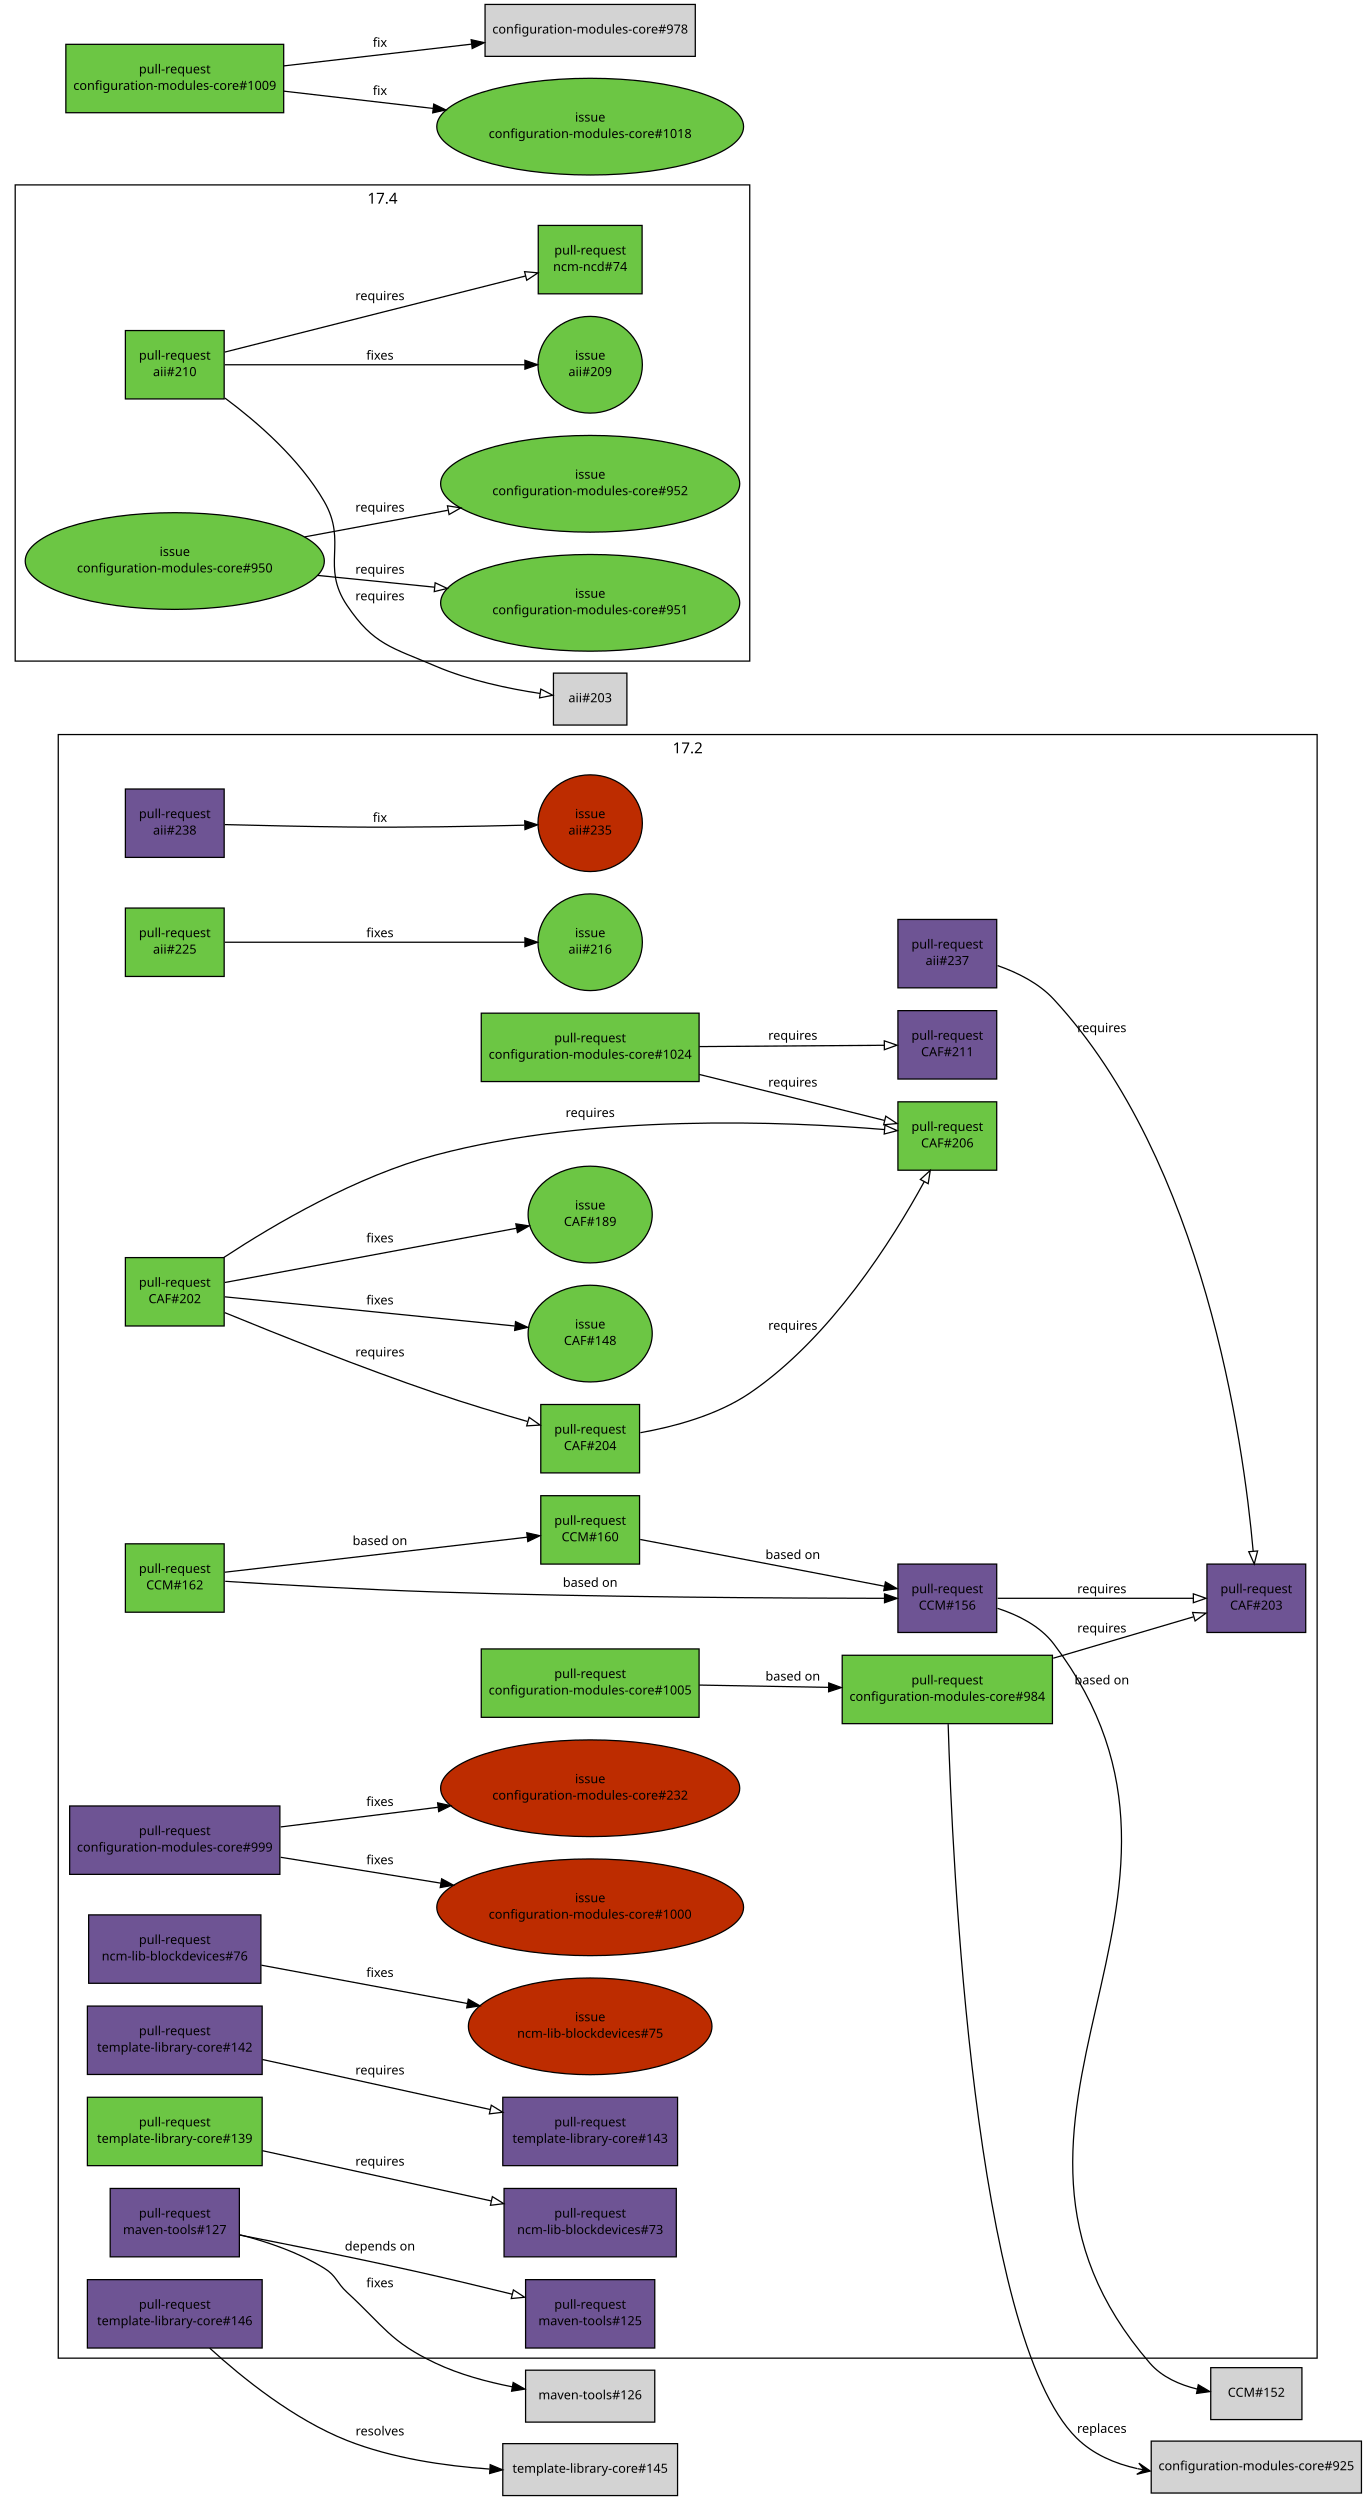
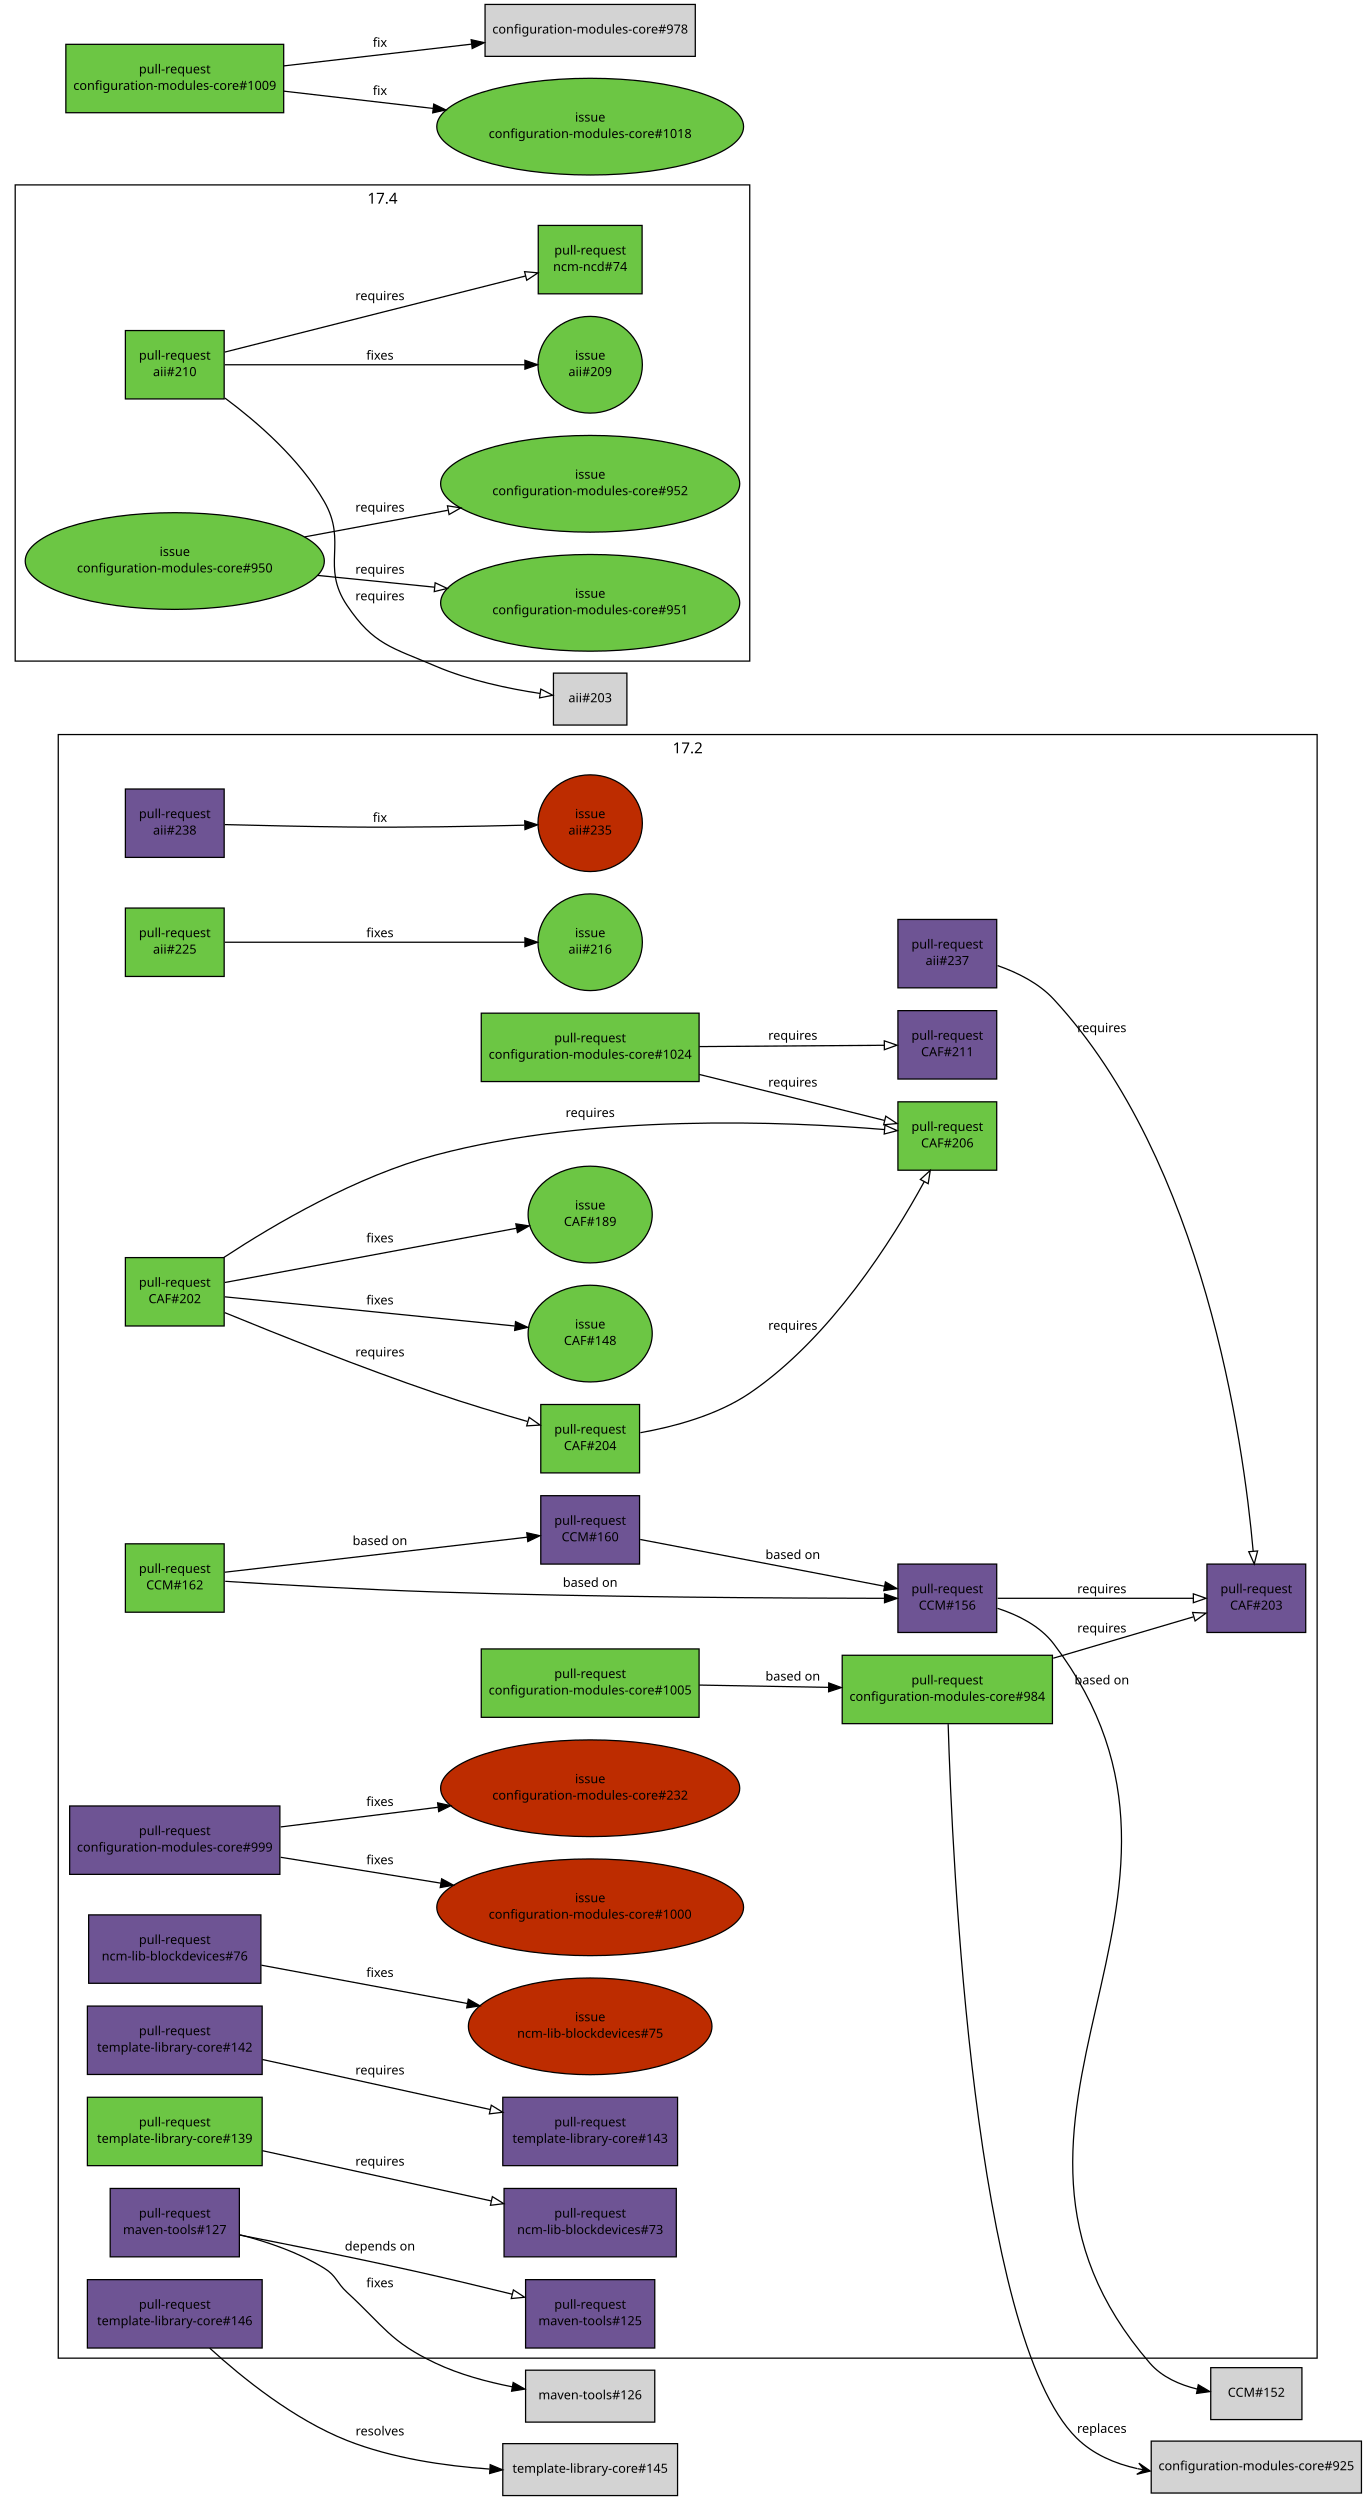
<svg xmlns="http://www.w3.org/2000/svg" xmlns:xlink="http://www.w3.org/1999/xlink" width="1080pt" height="1974pt" viewBox="0.00 0.00 1080.00 1974.00">
  <g id="graph1" class="graph" transform="scale(1 1) rotate(0) translate(4 1970)">
    <polygon fill="white" stroke="white" points="-4,5 -4,-1970 1077,-1970 1077,5 -4,5" />
    <g id="graph2" class="cluster">
      <polygon fill="none" stroke="black" points="42,-108 42,-1390 1036,-1390 1036,-108 42,-108" />
      <text text-anchor="middle" x="539" y="-1375.2" font-family="Sans" font-size="12.00">17.2</text>
    </g>
    <g id="graph5" class="cluster">
      <polygon fill="none" stroke="black" points="8,-1448 8,-1824 588,-1824 588,-1448 8,-1448" />
      <text text-anchor="middle" x="298" y="-1809.2" font-family="Sans" font-size="12.00">17.4</text>
    </g>
    <g id="node1" class="node">
      <a xlink:href="https://github.com/quattor/aii/pull/238" xlink:title="aii-opennebula: Add VM image driver option" target="_parent">
        <polygon fill="#6e5494" stroke="black" points="173,-1347 95,-1347 95,-1293 173,-1293 173,-1347" />
        <text text-anchor="middle" x="134" y="-1324" font-family="Sans" font-size="10.00">pull-request</text>
        <text text-anchor="middle" x="134" y="-1311" font-family="Sans" font-size="10.00">aii#238</text>
      </a>
    </g>
    <g id="node3" class="node">
      <a xlink:href="https://github.com/quattor/aii/issues/235" xlink:title="aii-opennebula: Add qcow2 image support" target="_parent">
        <ellipse fill="#bd2c00" stroke="black" cx="462" cy="-1320" rx="41.217" ry="38.184" />
        <text text-anchor="middle" x="462" y="-1324" font-family="Sans" font-size="10.00">issue</text>
        <text text-anchor="middle" x="462" y="-1311" font-family="Sans" font-size="10.00">aii#235</text>
      </a>
    </g>
    <g id="edge2" class="edge">
      <path fill="none" stroke="black" d="M173.571,-1318.9C200.705,-1318.2 237.529,-1317.36 270,-1317 317.382,-1316.48 371.337,-1317.46 409.959,-1318.44" />
      <polygon fill="black" stroke="black" points="410.34,-1321.95 420.428,-1318.71 410.523,-1314.95 410.34,-1321.95" />
      <text text-anchor="middle" x="296" y="-1321" font-family="Sans" font-size="10.00">fix</text>
    </g>
    <g id="node4" class="node">
      <a xlink:href="https://github.com/quattor/aii/pull/237" xlink:title="aii-core: switch to CAF::Download::LWP" target="_parent">
        <polygon fill="#6e5494" stroke="black" points="783,-1244 705,-1244 705,-1190 783,-1190 783,-1244" />
        <text text-anchor="middle" x="744" y="-1221" font-family="Sans" font-size="10.00">pull-request</text>
        <text text-anchor="middle" x="744" y="-1208" font-family="Sans" font-size="10.00">aii#237</text>
      </a>
    </g>
    <g id="node6" class="node">
      <a xlink:href="https://github.com/quattor/CAF/pull/203" xlink:title="CAF::Download::LWP: CAF interface for LWP to handle https settings" target="_parent">
        <polygon fill="#6e5494" stroke="black" points="1027,-735 949,-735 949,-681 1027,-681 1027,-735" />
        <text text-anchor="middle" x="988" y="-712" font-family="Sans" font-size="10.00">pull-request</text>
        <text text-anchor="middle" x="988" y="-699" font-family="Sans" font-size="10.00">CAF#203</text>
      </a>
    </g>
    <g id="edge4" class="edge">
      <path fill="none" stroke="black" d="M783.672,-1207.58C799.291,-1202.11 816.262,-1193.7 828,-1181 946.756,-1052.51 977.71,-832.615 985.492,-745.311" />
      <polygon fill="none" stroke="black" points="989.001,-745.353 986.349,-735.095 982.025,-744.768 989.001,-745.353" />
      <text text-anchor="middle" x="866" y="-1155" font-family="Sans" font-size="10.00">requires</text>
    </g>
    <g id="node7" class="node">
      <a xlink:href="https://github.com/quattor/aii/pull/225" xlink:title="[WIP] Add UEFI support through Grub-based PXE loader" target="_parent">
        <polygon fill="#6cc644" stroke="black" points="173,-1253 95,-1253 95,-1199 173,-1199 173,-1253" />
        <text text-anchor="middle" x="134" y="-1230" font-family="Sans" font-size="10.00">pull-request</text>
        <text text-anchor="middle" x="134" y="-1217" font-family="Sans" font-size="10.00">aii#225</text>
      </a>
    </g>
    <g id="node9" class="node">
      <a xlink:href="https://github.com/quattor/aii/issues/216" xlink:title="aii-pxelinux: add support for Grub-based UEFI PXE boot loader" target="_parent">
        <ellipse fill="#6cc644" stroke="black" cx="462" cy="-1226" rx="41.217" ry="38.184" />
        <text text-anchor="middle" x="462" y="-1230" font-family="Sans" font-size="10.00">issue</text>
        <text text-anchor="middle" x="462" y="-1217" font-family="Sans" font-size="10.00">aii#216</text>
      </a>
    </g>
    <g id="edge6" class="edge">
      <path fill="none" stroke="black" d="M173.564,-1226C232.84,-1226 344.728,-1226 410.366,-1226" />
      <polygon fill="black" stroke="black" points="410.488,-1229.5 420.488,-1226 410.488,-1222.5 410.488,-1229.5" />
      <text text-anchor="middle" x="296" y="-1230" font-family="Sans" font-size="10.00">fixes</text>
    </g>
    <g id="node10" class="node">
      <a xlink:href="https://github.com/quattor/aii/pull/210" xlink:title="Shellfe: support active config for plugins" target="_parent">
        <polygon fill="#6cc644" stroke="black" points="173,-1709 95,-1709 95,-1655 173,-1655 173,-1709" />
        <text text-anchor="middle" x="134" y="-1686" font-family="Sans" font-size="10.00">pull-request</text>
        <text text-anchor="middle" x="134" y="-1673" font-family="Sans" font-size="10.00">aii#210</text>
      </a>
    </g>
    <g id="node12" class="node">
      <a xlink:href="https://github.com/quattor/aii/issues/209" xlink:title="support ACTIVE_CONFIG" target="_parent">
        <ellipse fill="#6cc644" stroke="black" cx="462" cy="-1682" rx="41.217" ry="38.184" />
        <text text-anchor="middle" x="462" y="-1686" font-family="Sans" font-size="10.00">issue</text>
        <text text-anchor="middle" x="462" y="-1673" font-family="Sans" font-size="10.00">aii#209</text>
      </a>
    </g>
    <g id="edge8" class="edge">
      <path fill="none" stroke="black" d="M173.564,-1682C232.84,-1682 344.728,-1682 410.366,-1682" />
      <polygon fill="black" stroke="black" points="410.488,-1685.5 420.488,-1682 410.488,-1678.5 410.488,-1685.5" />
      <text text-anchor="middle" x="296" y="-1686" font-family="Sans" font-size="10.00">fixes</text>
    </g>
    <g id="node14" class="node">
      <a xlink:href="https://github.com/quattor/ncm-ncd/pull/74" xlink:title="Set the current active config as an attribute to the component" target="_parent">
        <polygon fill="#6cc644" stroke="black" points="503,-1792 421,-1792 421,-1738 503,-1738 503,-1792" />
        <text text-anchor="middle" x="462" y="-1769" font-family="Sans" font-size="10.00">pull-request</text>
        <text text-anchor="middle" x="462" y="-1756" font-family="Sans" font-size="10.00">ncm-ncd#74</text>
      </a>
    </g>
    <g id="edge10" class="edge">
      <path fill="none" stroke="black" d="M173.564,-1692.01C233.043,-1707.06 345.495,-1735.52 411.038,-1752.1" />
      <polygon fill="none" stroke="black" points="410.195,-1755.5 420.748,-1754.56 411.912,-1748.71 410.195,-1755.5" />
      <text text-anchor="middle" x="296" y="-1733" font-family="Sans" font-size="10.00">requires</text>
    </g>
    <g id="node16" class="node">
      <polygon fill="lightgrey" stroke="black" points="491,-1438.5 433,-1438.5 433,-1397.5 491,-1397.5 491,-1438.5" />
      <text text-anchor="middle" x="462" y="-1415.5" font-family="Sans" font-size="10.00">aii#203</text>
    </g>
    <g id="edge12" class="edge">
      <path fill="none" stroke="black" d="M173.618,-1655.69C199.831,-1636.2 232.793,-1607.32 252,-1574 270.632,-1541.67 249.151,-1522.94 270,-1492 291.078,-1460.72 305.337,-1458.88 340,-1444 366.293,-1432.71 397.943,-1426.15 422.417,-1422.44" />
      <polygon fill="none" stroke="black" points="423.02,-1425.89 432.43,-1421.02 422.037,-1418.96 423.02,-1425.89" />
      <text text-anchor="middle" x="296" y="-1496" font-family="Sans" font-size="10.00">requires</text>
    </g>
    <g id="node17" class="node">
      <a xlink:href="https://github.com/quattor/CAF/pull/204" xlink:title="Reporter: add structured logging and message templating" target="_parent">
        <polygon fill="#6cc644" stroke="black" points="501,-861 423,-861 423,-807 501,-807 501,-861" />
        <text text-anchor="middle" x="462" y="-838" font-family="Sans" font-size="10.00">pull-request</text>
        <text text-anchor="middle" x="462" y="-825" font-family="Sans" font-size="10.00">CAF#204</text>
      </a>
    </g>
    <g id="node19" class="node">
      <a xlink:href="https://github.com/quattor/CAF/pull/206" xlink:title="Switch to 00-tqu" target="_parent">
        <polygon fill="#6cc644" stroke="black" points="783,-1100 705,-1100 705,-1046 783,-1046 783,-1100" />
        <text text-anchor="middle" x="744" y="-1077" font-family="Sans" font-size="10.00">pull-request</text>
        <text text-anchor="middle" x="744" y="-1064" font-family="Sans" font-size="10.00">CAF#206</text>
      </a>
    </g>
    <g id="edge14" class="edge">
      <path fill="none" stroke="black" d="M501.656,-838.748C527.949,-843.402 562.222,-852.48 588,-870 651.796,-913.359 700.787,-991.221 725.729,-1036.88" />
      <polygon fill="none" stroke="black" points="722.724,-1038.68 730.538,-1045.84 728.891,-1035.37 722.724,-1038.68" />
      <text text-anchor="middle" x="622" y="-920" font-family="Sans" font-size="10.00">requires</text>
    </g>
    <g id="node20" class="node">
      <a xlink:href="https://github.com/quattor/CAF/pull/202" xlink:title="FileWriter: use atomic write" target="_parent">
        <polygon fill="#6cc644" stroke="black" points="173,-977 95,-977 95,-923 173,-923 173,-977" />
        <text text-anchor="middle" x="134" y="-954" font-family="Sans" font-size="10.00">pull-request</text>
        <text text-anchor="middle" x="134" y="-941" font-family="Sans" font-size="10.00">CAF#202</text>
      </a>
    </g>
    <g id="edge16" class="edge">
      <path fill="none" stroke="black" d="M173.514,-933.521C214.719,-916.605 281.356,-890.001 340,-870 363.654,-861.933 390.236,-853.963 412.535,-847.581" />
      <polygon fill="none" stroke="black" points="413.788,-850.863 422.453,-844.766 411.877,-844.129 413.788,-850.863" />
      <text text-anchor="middle" x="296" y="-899" font-family="Sans" font-size="10.00">requires</text>
    </g>
    <g id="edge18" class="edge">
      <path fill="none" stroke="black" d="M172.839,-977.165C212.703,-1003.36 277.562,-1041.39 340,-1058 463.894,-1090.96 616.664,-1084.52 694.029,-1078.13" />
      <polygon fill="none" stroke="black" points="694.772,-1081.58 704.434,-1077.23 694.171,-1074.6 694.772,-1081.58" />
      <text text-anchor="middle" x="462" y="-1088" font-family="Sans" font-size="10.00">requires</text>
    </g>
    <g id="node24" class="node">
      <a xlink:href="https://github.com/quattor/CAF/issues/148" xlink:title="CAF::FileWriter updates files in-place" target="_parent">
        <ellipse fill="#6cc644" stroke="black" cx="462" cy="-917" rx="48.998" ry="38.184" />
        <text text-anchor="middle" x="462" y="-921" font-family="Sans" font-size="10.00">issue</text>
        <text text-anchor="middle" x="462" y="-908" font-family="Sans" font-size="10.00">CAF#148</text>
      </a>
    </g>
    <g id="edge20" class="edge">
      <path fill="none" stroke="black" d="M173.564,-946.019C230.495,-940.292 335.957,-929.681 402.364,-923" />
      <polygon fill="black" stroke="black" points="403.074,-926.446 412.673,-921.963 402.373,-919.481 403.074,-926.446" />
      <text text-anchor="middle" x="296" y="-940" font-family="Sans" font-size="10.00">fixes</text>
    </g>
    <g id="node26" class="node">
      <a xlink:href="https://github.com/quattor/CAF/issues/189" xlink:title="FileWriter: add diff to history" target="_parent">
        <ellipse fill="#6cc644" stroke="black" cx="462" cy="-1011" rx="48.998" ry="38.184" />
        <text text-anchor="middle" x="462" y="-1015" font-family="Sans" font-size="10.00">issue</text>
        <text text-anchor="middle" x="462" y="-1002" font-family="Sans" font-size="10.00">CAF#189</text>
      </a>
    </g>
    <g id="edge22" class="edge">
      <path fill="none" stroke="black" d="M173.564,-957.358C230.936,-968.028 337.595,-987.864 403.901,-1000.2" />
      <polygon fill="black" stroke="black" points="403.31,-1003.65 413.781,-1002.03 404.59,-996.763 403.31,-1003.65" />
      <text text-anchor="middle" x="296" y="-989" font-family="Sans" font-size="10.00">fixes</text>
    </g>
    <g id="node27" class="node">
      <a xlink:href="https://github.com/quattor/CCM/pull/162" xlink:title="Cleanup: move internal modules in subdirectories and remove/integrate util scripts" target="_parent">
        <polygon fill="#6cc644" stroke="black" points="173,-751 95,-751 95,-697 173,-697 173,-751" />
        <text text-anchor="middle" x="134" y="-728" font-family="Sans" font-size="10.00">pull-request</text>
        <text text-anchor="middle" x="134" y="-715" font-family="Sans" font-size="10.00">CCM#162</text>
      </a>
    </g>
    <g id="node29" class="node">
      <a xlink:href="https://github.com/quattor/CCM/pull/160" xlink:title="Switch to 00-tqu" target="_parent">
-         <polygon fill="#6cc644" stroke="black" points="501,-789 423,-789 423,-735 501,-735 501,-789" />
+         <polygon fill="#6e5494" stroke="black" points="501,-789 423,-789 423,-735 501,-735 501,-789" />
        <text text-anchor="middle" x="462" y="-766" font-family="Sans" font-size="10.00">pull-request</text>
        <text text-anchor="middle" x="462" y="-753" font-family="Sans" font-size="10.00">CCM#160</text>
      </a>
    </g>
    <g id="edge24" class="edge">
      <path fill="none" stroke="black" d="M173.564,-728.584C233.406,-735.517 346.87,-748.662 412.233,-756.234" />
      <polygon fill="black" stroke="black" points="411.959,-759.726 422.295,-757.4 412.764,-752.772 411.959,-759.726" />
      <text text-anchor="middle" x="296" y="-750" font-family="Sans" font-size="10.00">based on</text>
    </g>
    <g id="node31" class="node">
      <a xlink:href="https://github.com/quattor/CCM/pull/156" xlink:title="Fetch::Download: switch to CAF::Download::LWP" target="_parent">
        <polygon fill="#6e5494" stroke="black" points="783,-735 705,-735 705,-681 783,-681 783,-735" />
        <text text-anchor="middle" x="744" y="-712" font-family="Sans" font-size="10.00">pull-request</text>
        <text text-anchor="middle" x="744" y="-699" font-family="Sans" font-size="10.00">CCM#156</text>
      </a>
    </g>
    <g id="edge26" class="edge">
      <path fill="none" stroke="black" d="M173.855,-721.387C215.336,-718.781 282.19,-714.9 340,-713 467.553,-708.807 617.864,-708.048 694.156,-707.96" />
      <polygon fill="black" stroke="black" points="694.423,-711.46 704.42,-707.952 694.417,-704.46 694.423,-711.46" />
      <text text-anchor="middle" x="462" y="-717" font-family="Sans" font-size="10.00">based on</text>
    </g>
    <g id="edge28" class="edge">
      <path fill="none" stroke="black" d="M501.508,-754.435C552.024,-744.761 639.514,-728.008 694.444,-717.49" />
      <polygon fill="black" stroke="black" points="695.142,-720.92 704.305,-715.601 693.825,-714.044 695.142,-720.92" />
      <text text-anchor="middle" x="622" y="-739" font-family="Sans" font-size="10.00">based on</text>
    </g>
    <g id="edge30" class="edge">
      <path fill="none" stroke="black" d="M783.746,-708C825.84,-708 892.389,-708 938.012,-708" />
      <polygon fill="none" stroke="black" points="938.271,-711.5 948.271,-708 938.271,-704.5 938.271,-711.5" />
      <text text-anchor="middle" x="866" y="-712" font-family="Sans" font-size="10.00">requires</text>
    </g>
    <g id="node35" class="node">
      <polygon fill="lightgrey" stroke="black" points="1024,-100.5 952,-100.5 952,-59.5 1024,-59.5 1024,-100.5" />
      <text text-anchor="middle" x="988" y="-77.5" font-family="Sans" font-size="10.00">CCM#152</text>
    </g>
    <g id="edge32" class="edge">
      <path fill="none" stroke="black" d="M783.633,-700.076C799.832,-694.812 817.253,-686.152 828,-672 982.028,-469.159 737.45,-296.692 904,-104 913.417,-93.104 927.405,-86.99 941.277,-83.608" />
      <polygon fill="black" stroke="black" points="942.174,-86.998 951.291,-81.6 940.797,-80.135 942.174,-86.998" />
      <text text-anchor="middle" x="866" y="-640" font-family="Sans" font-size="10.00">based on</text>
    </g>
    <g id="node36" class="node">
      <a xlink:href="https://github.com/quattor/configuration-modules-core/pull/1024" xlink:title="ncm-syslog: cleanup and refactor" target="_parent">
        <polygon fill="#6cc644" stroke="black" points="548,-1170 376,-1170 376,-1116 548,-1116 548,-1170" />
        <text text-anchor="middle" x="462" y="-1147" font-family="Sans" font-size="10.00">pull-request</text>
        <text text-anchor="middle" x="462" y="-1134" font-family="Sans" font-size="10.00">configuration-modules-core#1024</text>
      </a>
    </g>
    <g id="edge36" class="edge">
      <path fill="none" stroke="black" d="M548.142,-1121.62C596.073,-1109.72 654.026,-1095.33 694.403,-1085.31" />
      <polygon fill="none" stroke="black" points="695.411,-1088.67 704.274,-1082.86 693.725,-1081.87 695.411,-1088.67" />
      <text text-anchor="middle" x="622" y="-1112" font-family="Sans" font-size="10.00">requires</text>
    </g>
    <g id="node38" class="node">
      <a xlink:href="https://github.com/quattor/CAF/pull/211" xlink:title="FileEditor: fix add_or_replace_sysconfig_lines " target="_parent">
        <polygon fill="#6e5494" stroke="black" points="783,-1172 705,-1172 705,-1118 783,-1118 783,-1172" />
        <text text-anchor="middle" x="744" y="-1149" font-family="Sans" font-size="10.00">pull-request</text>
        <text text-anchor="middle" x="744" y="-1136" font-family="Sans" font-size="10.00">CAF#211</text>
      </a>
    </g>
    <g id="edge34" class="edge">
      <path fill="none" stroke="black" d="M548.142,-1143.61C595.972,-1143.95 653.78,-1144.36 694.147,-1144.65" />
      <polygon fill="none" stroke="black" points="694.249,-1148.15 704.274,-1144.72 694.299,-1141.15 694.249,-1148.15" />
      <text text-anchor="middle" x="622" y="-1149" font-family="Sans" font-size="10.00">requires</text>
    </g>
    <g id="node40" class="node">
      <a xlink:href="https://github.com/quattor/configuration-modules-core/pull/1005" xlink:title=" ncm-download: allow_older boolean to allow downloading remote files that are older then current file" target="_parent">
        <polygon fill="#6cc644" stroke="black" points="548,-668 376,-668 376,-614 548,-614 548,-668" />
        <text text-anchor="middle" x="462" y="-645" font-family="Sans" font-size="10.00">pull-request</text>
        <text text-anchor="middle" x="462" y="-632" font-family="Sans" font-size="10.00">configuration-modules-core#1005</text>
      </a>
    </g>
    <g id="node42" class="node">
      <a xlink:href="https://github.com/quattor/configuration-modules-core/pull/984" xlink:title="ncm-download: switch to CAF::Download::LWP" target="_parent">
        <polygon fill="#6cc644" stroke="black" points="827,-663 661,-663 661,-609 827,-609 827,-663" />
        <text text-anchor="middle" x="744" y="-640" font-family="Sans" font-size="10.00">pull-request</text>
        <text text-anchor="middle" x="744" y="-627" font-family="Sans" font-size="10.00">configuration-modules-core#984</text>
      </a>
    </g>
    <g id="edge38" class="edge">
      <path fill="none" stroke="black" d="M548.142,-639.473C580.435,-638.9 617.278,-638.247 650.229,-637.663" />
      <polygon fill="black" stroke="black" points="650.385,-641.16 660.321,-637.484 650.26,-634.162 650.385,-641.16" />
      <text text-anchor="middle" x="622" y="-643" font-family="Sans" font-size="10.00">based on</text>
    </g>
    <g id="edge46" class="edge">
      <path fill="none" stroke="black" d="M827.63,-660.678C864.477,-671.55 906.523,-683.957 938.316,-693.339" />
      <polygon fill="none" stroke="black" points="937.677,-696.8 948.258,-696.273 939.658,-690.086 937.677,-696.8" />
      <text text-anchor="middle" x="866" y="-681" font-family="Sans" font-size="10.00">requires</text>
    </g>
    <g id="node49" class="node">
      <polygon fill="lightgrey" stroke="black" points="1071,-42.5 905,-42.5 905,-1.5 1071,-1.5 1071,-42.5" />
      <text text-anchor="middle" x="988" y="-19.5" font-family="Sans" font-size="10.00">configuration-modules-core#925</text>
    </g>
    <g id="edge44" class="edge">
      <path fill="none" stroke="black" d="M744.665,-608.646C747.814,-503.268 764.688,-125.476 846,-45 859.03,-32.104 876.263,-24.713 894.217,-20.729" />
      <polygon fill="black" stroke="black" points="904.244,-18.854 895.242,-25.116 899.329,-19.773 894.414,-20.693 894.414,-20.693 894.414,-20.693 899.329,-19.773 893.587,-16.269 904.244,-18.854 904.244,-18.854" />
      <text text-anchor="middle" x="866" y="-49" font-family="Sans" font-size="10.00">replaces</text>
    </g>
    <g id="node43" class="node">
      <a xlink:href="https://github.com/quattor/configuration-modules-core/pull/999" xlink:title="ncm-grub: full overhaul" target="_parent">
        <polygon fill="#6e5494" stroke="black" points="217,-544 51,-544 51,-490 217,-490 217,-544" />
        <text text-anchor="middle" x="134" y="-521" font-family="Sans" font-size="10.00">pull-request</text>
        <text text-anchor="middle" x="134" y="-508" font-family="Sans" font-size="10.00">configuration-modules-core#999</text>
      </a>
    </g>
    <g id="node45" class="node">
      <a xlink:href="https://github.com/quattor/configuration-modules-core/issues/232" xlink:title="ncm-grub: full rewrite needed!" target="_parent">
        <ellipse fill="#bd2c00" stroke="black" cx="462" cy="-558" rx="118.087" ry="38.184" />
        <text text-anchor="middle" x="462" y="-562" font-family="Sans" font-size="10.00">issue</text>
        <text text-anchor="middle" x="462" y="-549" font-family="Sans" font-size="10.00">configuration-modules-core#232</text>
      </a>
    </g>
    <g id="edge40" class="edge">
      <path fill="none" stroke="black" d="M217.617,-527.452C255.316,-532.164 300.543,-537.818 341.785,-542.973" />
      <polygon fill="black" stroke="black" points="341.542,-546.47 351.899,-544.237 342.41,-539.524 341.542,-546.47" />
      <text text-anchor="middle" x="296" y="-544" font-family="Sans" font-size="10.00">fixes</text>
    </g>
    <g id="node47" class="node">
      <a xlink:href="https://github.com/quattor/configuration-modules-core/issues/1000" xlink:title="ncm-grub: drop non-multiboot support" target="_parent">
        <ellipse fill="#bd2c00" stroke="black" cx="462" cy="-464" rx="121.122" ry="38.184" />
        <text text-anchor="middle" x="462" y="-468" font-family="Sans" font-size="10.00">issue</text>
        <text text-anchor="middle" x="462" y="-455" font-family="Sans" font-size="10.00">configuration-modules-core#1000</text>
      </a>
    </g>
    <g id="edge42" class="edge">
      <path fill="none" stroke="black" d="M217.617,-503.489C256.011,-497.285 302.213,-489.819 344.061,-483.057" />
      <polygon fill="black" stroke="black" points="344.722,-486.496 354.035,-481.446 343.605,-479.586 344.722,-486.496" />
      <text text-anchor="middle" x="296" y="-498" font-family="Sans" font-size="10.00">fixes</text>
    </g>
    <g id="node51" class="node">
      <a xlink:href="https://github.com/quattor/configuration-modules-core/issues/950" xlink:title="ncm-spma: Remove support for package groups from yum backends" target="_parent">
        <ellipse fill="#6cc644" stroke="black" cx="134" cy="-1527" rx="118.087" ry="38.184" />
        <text text-anchor="middle" x="134" y="-1531" font-family="Sans" font-size="10.00">issue</text>
        <text text-anchor="middle" x="134" y="-1518" font-family="Sans" font-size="10.00">configuration-modules-core#950</text>
      </a>
    </g>
    <g id="node53" class="node">
      <a xlink:href="https://github.com/quattor/configuration-modules-core/issues/951" xlink:title="ncm-spma (yum): Remove support for package groups" target="_parent">
        <ellipse fill="#6cc644" stroke="black" cx="462" cy="-1494" rx="118.087" ry="38.184" />
        <text text-anchor="middle" x="462" y="-1498" font-family="Sans" font-size="10.00">issue</text>
        <text text-anchor="middle" x="462" y="-1485" font-family="Sans" font-size="10.00">configuration-modules-core#951</text>
      </a>
    </g>
    <g id="edge48" class="edge">
      <path fill="none" stroke="black" d="M246.879,-1515.64C276.597,-1512.65 308.804,-1509.41 339.025,-1506.37" />
      <polygon fill="none" stroke="black" points="339.592,-1509.83 349.191,-1505.35 338.891,-1502.87 339.592,-1509.83" />
      <text text-anchor="middle" x="296" y="-1517" font-family="Sans" font-size="10.00">requires</text>
    </g>
    <g id="node55" class="node">
      <a xlink:href="https://github.com/quattor/configuration-modules-core/issues/952" xlink:title="ncm-spma (yumng): Remove support for package groups" target="_parent">
        <ellipse fill="#6cc644" stroke="black" cx="462" cy="-1588" rx="118.087" ry="38.184" />
        <text text-anchor="middle" x="462" y="-1592" font-family="Sans" font-size="10.00">issue</text>
        <text text-anchor="middle" x="462" y="-1579" font-family="Sans" font-size="10.00">configuration-modules-core#952</text>
      </a>
    </g>
    <g id="edge50" class="edge">
      <path fill="none" stroke="black" d="M236.432,-1546.05C272.341,-1552.73 312.857,-1560.26 349.542,-1567.09" />
      <polygon fill="none" stroke="black" points="349.31,-1570.6 359.781,-1568.99 350.59,-1563.72 349.31,-1570.6" />
      <text text-anchor="middle" x="296" y="-1566" font-family="Sans" font-size="10.00">requires</text>
    </g>
    <g id="node56" class="node">
      <a xlink:href="https://github.com/quattor/configuration-modules-core/pull/1009" xlink:title="ncm-opennebula: Opennebula refactoring and AII code (WIP)" target="_parent">
        <polygon fill="#6cc644" stroke="black" points="220,-1935 48,-1935 48,-1881 220,-1881 220,-1935" />
        <text text-anchor="middle" x="134" y="-1912" font-family="Sans" font-size="10.00">pull-request</text>
        <text text-anchor="middle" x="134" y="-1899" font-family="Sans" font-size="10.00">configuration-modules-core#1009</text>
      </a>
    </g>
    <g id="node58" class="node">
      <polygon fill="lightgrey" stroke="black" points="545,-1966.5 379,-1966.5 379,-1925.5 545,-1925.5 545,-1966.5" />
      <text text-anchor="middle" x="462" y="-1943.5" font-family="Sans" font-size="10.00">configuration-modules-core#978</text>
    </g>
    <g id="edge52" class="edge">
      <path fill="none" stroke="black" d="M220.178,-1917.98C265.712,-1923.26 321.666,-1929.74 368.278,-1935.14" />
      <polygon fill="black" stroke="black" points="368.043,-1938.64 378.38,-1936.31 368.849,-1931.68 368.043,-1938.64" />
      <text text-anchor="middle" x="296" y="-1933" font-family="Sans" font-size="10.00">fix</text>
    </g>
    <g id="node60" class="node">
      <a xlink:href="https://github.com/quattor/configuration-modules-core/issues/1018" xlink:title="ncm-opennebula: aii VNET methods create new AR instead of an update" target="_parent">
        <ellipse fill="#6cc644" stroke="black" cx="462" cy="-1870" rx="121.122" ry="38.184" />
        <text text-anchor="middle" x="462" y="-1874" font-family="Sans" font-size="10.00">issue</text>
        <text text-anchor="middle" x="462" y="-1861" font-family="Sans" font-size="10.00">configuration-modules-core#1018</text>
      </a>
    </g>
    <g id="edge54" class="edge">
      <path fill="none" stroke="black" d="M220.178,-1898.02C256.147,-1893.85 298.618,-1888.93 337.85,-1884.38" />
      <polygon fill="black" stroke="black" points="338.484,-1887.83 348.015,-1883.21 337.679,-1880.88 338.484,-1887.83" />
      <text text-anchor="middle" x="296" y="-1895" font-family="Sans" font-size="10.00">fix</text>
    </g>
    <g id="node61" class="node">
      <a xlink:href="https://github.com/quattor/maven-tools/pull/127" xlink:title="ProfileCache: prepare_profile_cache checks for valid object template" target="_parent">
        <polygon fill="#6e5494" stroke="black" points="185,-242 83,-242 83,-188 185,-188 185,-242" />
        <text text-anchor="middle" x="134" y="-219" font-family="Sans" font-size="10.00">pull-request</text>
        <text text-anchor="middle" x="134" y="-206" font-family="Sans" font-size="10.00">maven-tools#127</text>
      </a>
    </g>
    <g id="node63" class="node">
      <a xlink:href="https://github.com/quattor/maven-tools/pull/125" xlink:title="Critic: no more backticks/qx/system, use CAF::Process" target="_parent">
        <polygon fill="#6e5494" stroke="black" points="513,-170 411,-170 411,-116 513,-116 513,-170" />
        <text text-anchor="middle" x="462" y="-147" font-family="Sans" font-size="10.00">pull-request</text>
        <text text-anchor="middle" x="462" y="-134" font-family="Sans" font-size="10.00">maven-tools#125</text>
      </a>
    </g>
    <g id="edge56" class="edge">
      <path fill="none" stroke="black" d="M185.581,-205.134C223.42,-197.76 276.006,-187.229 322,-177 347.751,-171.273 376.046,-164.494 400.419,-158.502" />
      <polygon fill="none" stroke="black" points="401.383,-161.869 410.253,-156.075 399.705,-155.073 401.383,-161.869" />
      <text text-anchor="middle" x="296" y="-193" font-family="Sans" font-size="10.00">depends on</text>
    </g>
    <g id="node65" class="node">
      <polygon fill="lightgrey" stroke="black" points="513,-98.5 411,-98.5 411,-57.5 513,-57.5 513,-98.5" />
      <text text-anchor="middle" x="462" y="-75.5" font-family="Sans" font-size="10.00">maven-tools#126</text>
    </g>
    <g id="edge58" class="edge">
      <path fill="none" stroke="black" d="M185.522,-205.403C207.14,-199.867 231.876,-191.457 252,-179 261.891,-172.878 261.438,-167.874 270,-160 299.325,-133.03 303.993,-121.055 340,-104 358.752,-95.118 380.557,-89.242 400.503,-85.367" />
      <polygon fill="black" stroke="black" points="401.213,-88.795 410.429,-83.569 399.966,-81.907 401.213,-88.795" />
      <text text-anchor="middle" x="296" y="-164" font-family="Sans" font-size="10.00">fixes</text>
    </g>
    <g id="node66" class="node">
      <a xlink:href="https://github.com/quattor/ncm-lib-blockdevices/pull/76" xlink:title="LV: force lvconvert by passing -y" target="_parent">
        <polygon fill="#6e5494" stroke="black" points="202,-458 66,-458 66,-404 202,-404 202,-458" />
        <text text-anchor="middle" x="134" y="-435" font-family="Sans" font-size="10.00">pull-request</text>
        <text text-anchor="middle" x="134" y="-422" font-family="Sans" font-size="10.00">ncm-lib-blockdevices#76</text>
      </a>
    </g>
    <g id="node68" class="node">
      <a xlink:href="https://github.com/quattor/ncm-lib-blockdevices/issues/75" xlink:title="lvconvert requires -y option" target="_parent">
        <ellipse fill="#bd2c00" stroke="black" cx="462" cy="-370" rx="96.166" ry="38.184" />
        <text text-anchor="middle" x="462" y="-374" font-family="Sans" font-size="10.00">issue</text>
        <text text-anchor="middle" x="462" y="-361" font-family="Sans" font-size="10.00">ncm-lib-blockdevices#75</text>
      </a>
    </g>
    <g id="edge60" class="edge">
      <path fill="none" stroke="black" d="M202.36,-418.287C249.454,-409.528 312.721,-397.762 365.011,-388.038" />
      <polygon fill="black" stroke="black" points="365.786,-391.454 374.977,-386.184 364.506,-384.572 365.786,-391.454" />
      <text text-anchor="middle" x="296" y="-409" font-family="Sans" font-size="10.00">fixes</text>
    </g>
    <g id="node69" class="node">
      <a xlink:href="https://github.com/quattor/template-library-core/pull/146" xlink:title="Remove /system/oldnames from schema" target="_parent">
        <polygon fill="#6e5494" stroke="black" points="203,-170 65,-170 65,-116 203,-116 203,-170" />
        <text text-anchor="middle" x="134" y="-147" font-family="Sans" font-size="10.00">pull-request</text>
        <text text-anchor="middle" x="134" y="-134" font-family="Sans" font-size="10.00">template-library-core#146</text>
      </a>
    </g>
    <g id="node71" class="node">
      <polygon fill="lightgrey" stroke="black" points="531,-40.5 393,-40.5 393,0.5 531,0.5 531,-40.5" />
      <text text-anchor="middle" x="462" y="-17.5" font-family="Sans" font-size="10.00">template-library-core#145</text>
    </g>
    <g id="edge62" class="edge">
      <path fill="none" stroke="black" d="M161.578,-115.93C187.34,-92.415 228.031,-59.599 270,-43 305.375,-29.009 347.052,-22.898 382.52,-20.431" />
      <polygon fill="black" stroke="black" points="383.061,-23.905 392.83,-19.803 382.636,-16.918 383.061,-23.905" />
      <text text-anchor="middle" x="296" y="-47" font-family="Sans" font-size="10.00">resolves</text>
    </g>
    <g id="node72" class="node">
      <a xlink:href="https://github.com/quattor/template-library-core/pull/142" xlink:title="Add structures to model operating system information" target="_parent">
        <polygon fill="#6e5494" stroke="black" points="203,-386 65,-386 65,-332 203,-332 203,-386" />
        <text text-anchor="middle" x="134" y="-363" font-family="Sans" font-size="10.00">pull-request</text>
        <text text-anchor="middle" x="134" y="-350" font-family="Sans" font-size="10.00">template-library-core#142</text>
      </a>
    </g>
    <g id="node74" class="node">
      <a xlink:href="https://github.com/quattor/template-library-core/pull/143" xlink:title="Add CPU architecture type definition" target="_parent">
        <polygon fill="#6e5494" stroke="black" points="531,-314 393,-314 393,-260 531,-260 531,-314" />
        <text text-anchor="middle" x="462" y="-291" font-family="Sans" font-size="10.00">pull-request</text>
        <text text-anchor="middle" x="462" y="-278" font-family="Sans" font-size="10.00">template-library-core#143</text>
      </a>
    </g>
    <g id="edge64" class="edge">
      <path fill="none" stroke="black" d="M203.16,-343.819C255.711,-332.283 328.056,-316.402 382.906,-304.362" />
      <polygon fill="none" stroke="black" points="383.918,-307.723 392.935,-302.161 382.417,-300.886 383.918,-307.723" />
      <text text-anchor="middle" x="296" y="-332" font-family="Sans" font-size="10.00">requires</text>
    </g>
    <g id="node75" class="node">
      <a xlink:href="https://github.com/quattor/template-library-core/pull/139" xlink:title="blockdevices: add correctness check configuration to physical devices" target="_parent">
        <polygon fill="#6cc644" stroke="black" points="203,-314 65,-314 65,-260 203,-260 203,-314" />
        <text text-anchor="middle" x="134" y="-291" font-family="Sans" font-size="10.00">pull-request</text>
        <text text-anchor="middle" x="134" y="-278" font-family="Sans" font-size="10.00">template-library-core#139</text>
      </a>
    </g>
    <g id="node77" class="node">
      <a xlink:href="https://github.com/quattor/ncm-lib-blockdevices/pull/73" xlink:title="Blockdevices: determine correct disksize using integers (not floats) in bash" target="_parent">
        <polygon fill="#6e5494" stroke="black" points="530,-242 394,-242 394,-188 530,-188 530,-242" />
        <text text-anchor="middle" x="462" y="-219" font-family="Sans" font-size="10.00">pull-request</text>
        <text text-anchor="middle" x="462" y="-206" font-family="Sans" font-size="10.00">ncm-lib-blockdevices#73</text>
      </a>
    </g>
    <g id="edge66" class="edge">
      <path fill="none" stroke="black" d="M203.16,-271.819C255.976,-260.225 328.787,-244.242 383.735,-232.18" />
      <polygon fill="none" stroke="black" points="384.762,-235.538 393.779,-229.975 383.261,-228.701 384.762,-235.538" />
      <text text-anchor="middle" x="296" y="-260" font-family="Sans" font-size="10.00">requires</text>
    </g>
  </g>
</svg>
